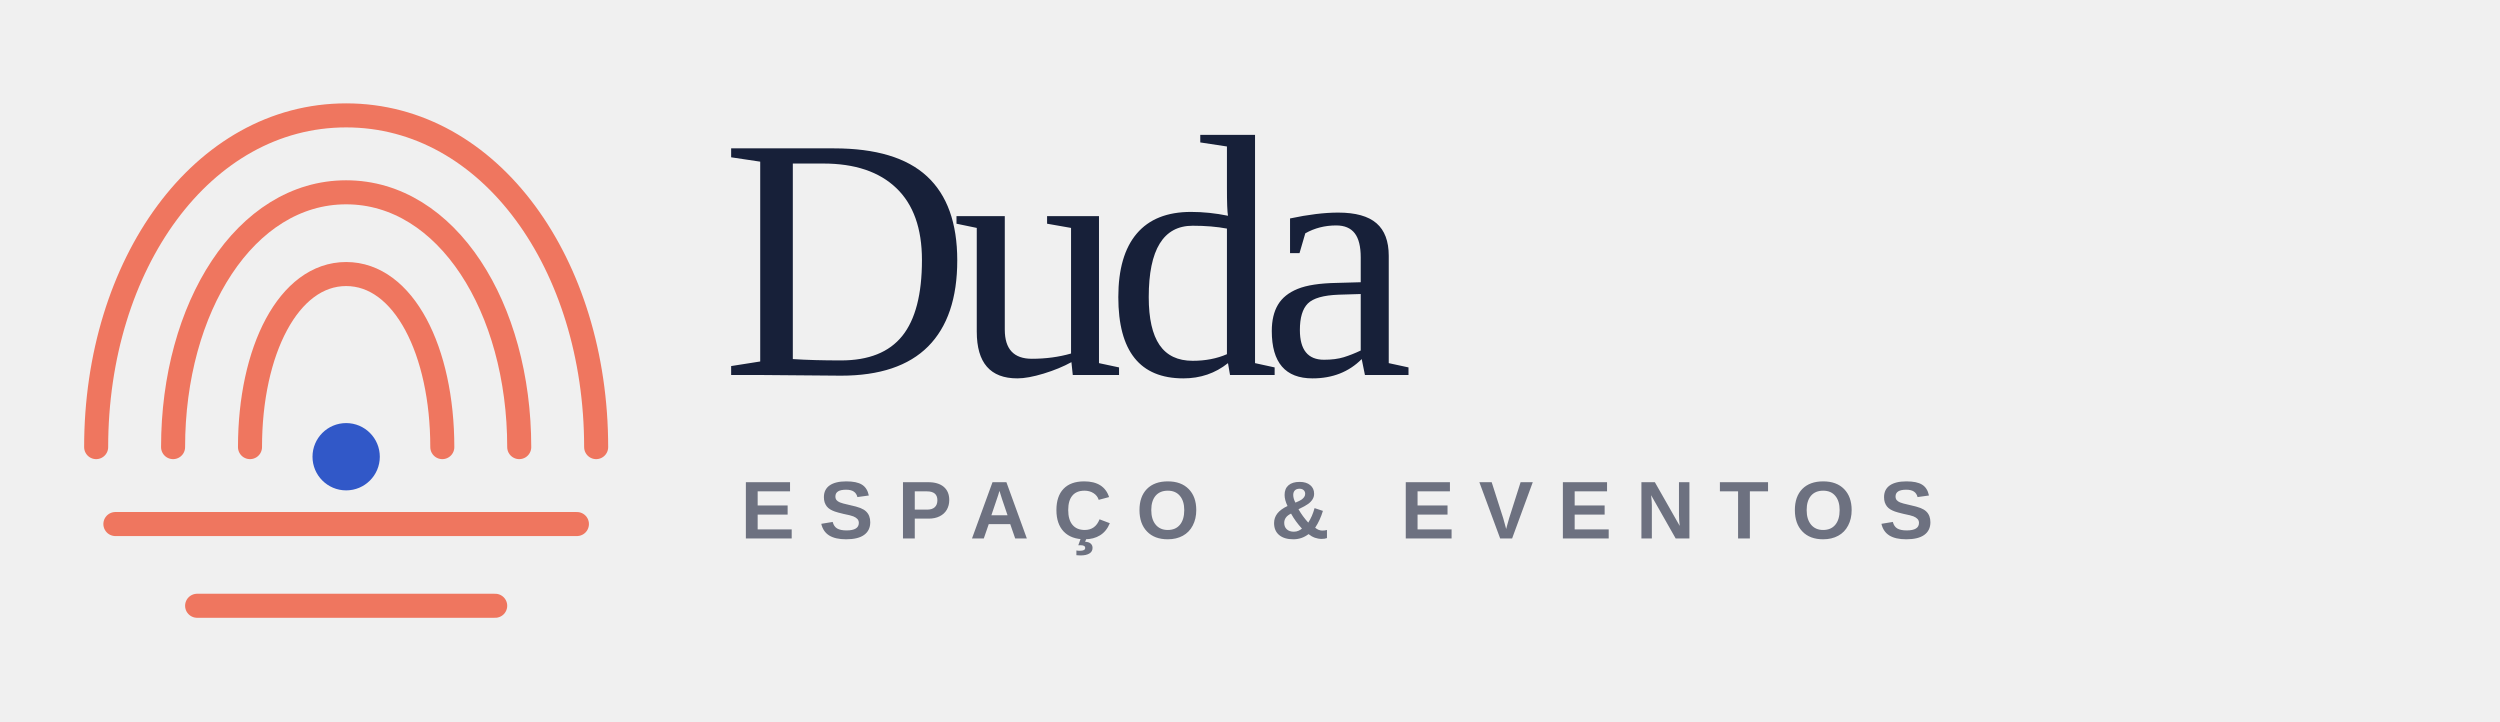
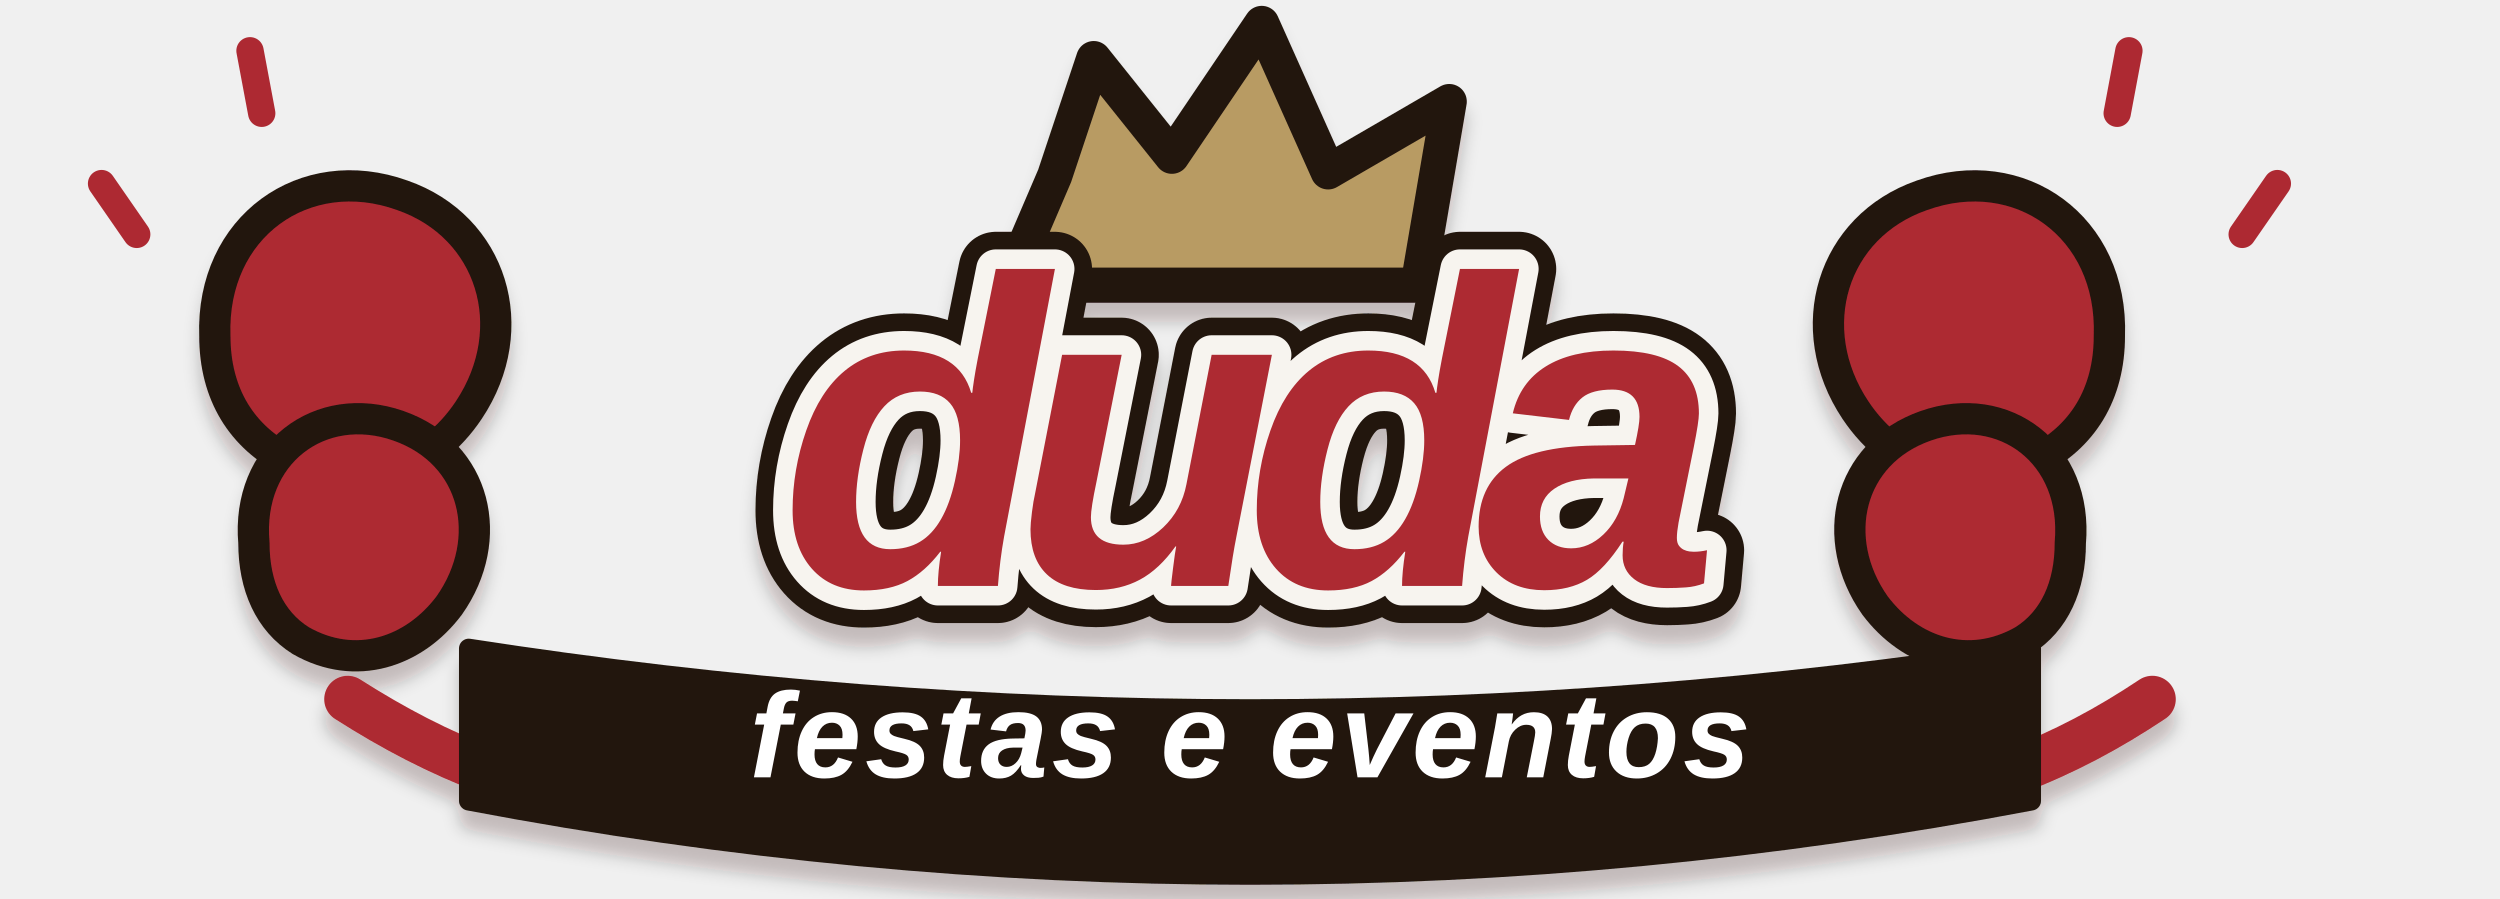
- <svg xmlns="http://www.w3.org/2000/svg" viewBox="0 0 520 150" role="img" aria-labelledby="title desc">
-   <g transform="translate(8 8)" fill="none" stroke="#ef765f" stroke-width="5" stroke-linecap="round" stroke-linejoin="round">
-     <path d="M12 85C12 47 34 16 64 16s52 31 52 69" />
-     <path d="M28 85c0-29 15-53 36-53s36 24 36 53" />
-     <path d="M44 85c0-20 8-36 20-36s20 16 20 36" />
-     <path d="M16 101h96M33 118h62" />
-     <circle cx="64" cy="87" r="7" fill="#3158c8" stroke="none" />
+ <svg xmlns="http://www.w3.org/2000/svg" viewBox="0 0 640 230" role="img" aria-labelledby="title desc">
+   <defs>
+     <filter id="shadow" x="-15%" y="-15%" width="130%" height="140%">
+       <feDropShadow dx="0" dy="5" stdDeviation="2" flood-color="#21150f" flood-opacity=".22" />
+     </filter>
+   </defs>
+   <g filter="url(#shadow)" stroke="#21150f" stroke-linejoin="round" stroke-linecap="round">
+     <path d="M270 45 280 15l20 25 23-34 17 38 31-18-8 47H258z" fill="#b89b63" stroke-width="9" />
+     <path d="M55 86c-1-28 23-45 48-36 23 8 31 34 17 55-10 15-28 22-46 13-12-6-19-17-19-32z" fill="#ad2932" stroke-width="8" />
+     <path d="M65 139c-2-23 17-37 37-30 20 7 25 29 13 46-9 12-24 17-38 9-8-5-12-14-12-25z" fill="#ad2932" stroke-width="8" />
+     <path d="M540 86c1-28-23-45-48-36-23 8-31 34-17 55 10 15 28 22 46 13 12-6 19-17 19-32z" fill="#ad2932" stroke-width="8" />
+     <path d="M530 139c2-23-17-37-37-30-20 7-25 29-13 46 9 12 24 17 38 9 8-5 12-14 12-25z" fill="#ad2932" stroke-width="8" />
+     <path d="M89 179c47 30 91 37 231 37s186-7 231-37" fill="none" stroke="#ad2932" stroke-width="12" />
+     <text x="320" y="150" text-anchor="middle" fill="#ad2932" stroke="#21150f" stroke-width="19" paint-order="stroke" font-family="Trebuchet MS,Arial,sans-serif" font-size="112" font-style="italic" font-weight="1000" letter-spacing="-9">duda</text>
+     <text x="320" y="150" text-anchor="middle" fill="#ad2932" stroke="#f7f4ef" stroke-width="10" paint-order="stroke" font-family="Trebuchet MS,Arial,sans-serif" font-size="112" font-style="italic" font-weight="1000" letter-spacing="-9">duda</text>
+     <path d="M120 166q200 31 400 0v39q-200 38-400 0z" fill="#21150f" stroke-width="5" />
+     <text x="320" y="199" text-anchor="middle" fill="#fff" stroke="none" font-family="Trebuchet MS,Arial,sans-serif" font-size="31" font-style="italic" font-weight="900" letter-spacing="1">festas e eventos</text>
  </g>
-   <text x="150" y="78" fill="#172039" font-family="Georgia, 'Times New Roman', serif" font-size="72" letter-spacing="-4">Duda</text>
-   <text x="154" y="112" fill="#6d7180" font-family="Arial, sans-serif" font-size="17" font-weight="700" letter-spacing="5">ESPAÇO &amp; EVENTOS</text>
+   <g fill="none" stroke="#ad2932" stroke-width="7" stroke-linecap="round">
+     <path d="M35 60l-9-13m41-18L64 13m510 47 9-13m-41-18 3-16" />
+   </g>
</svg>
